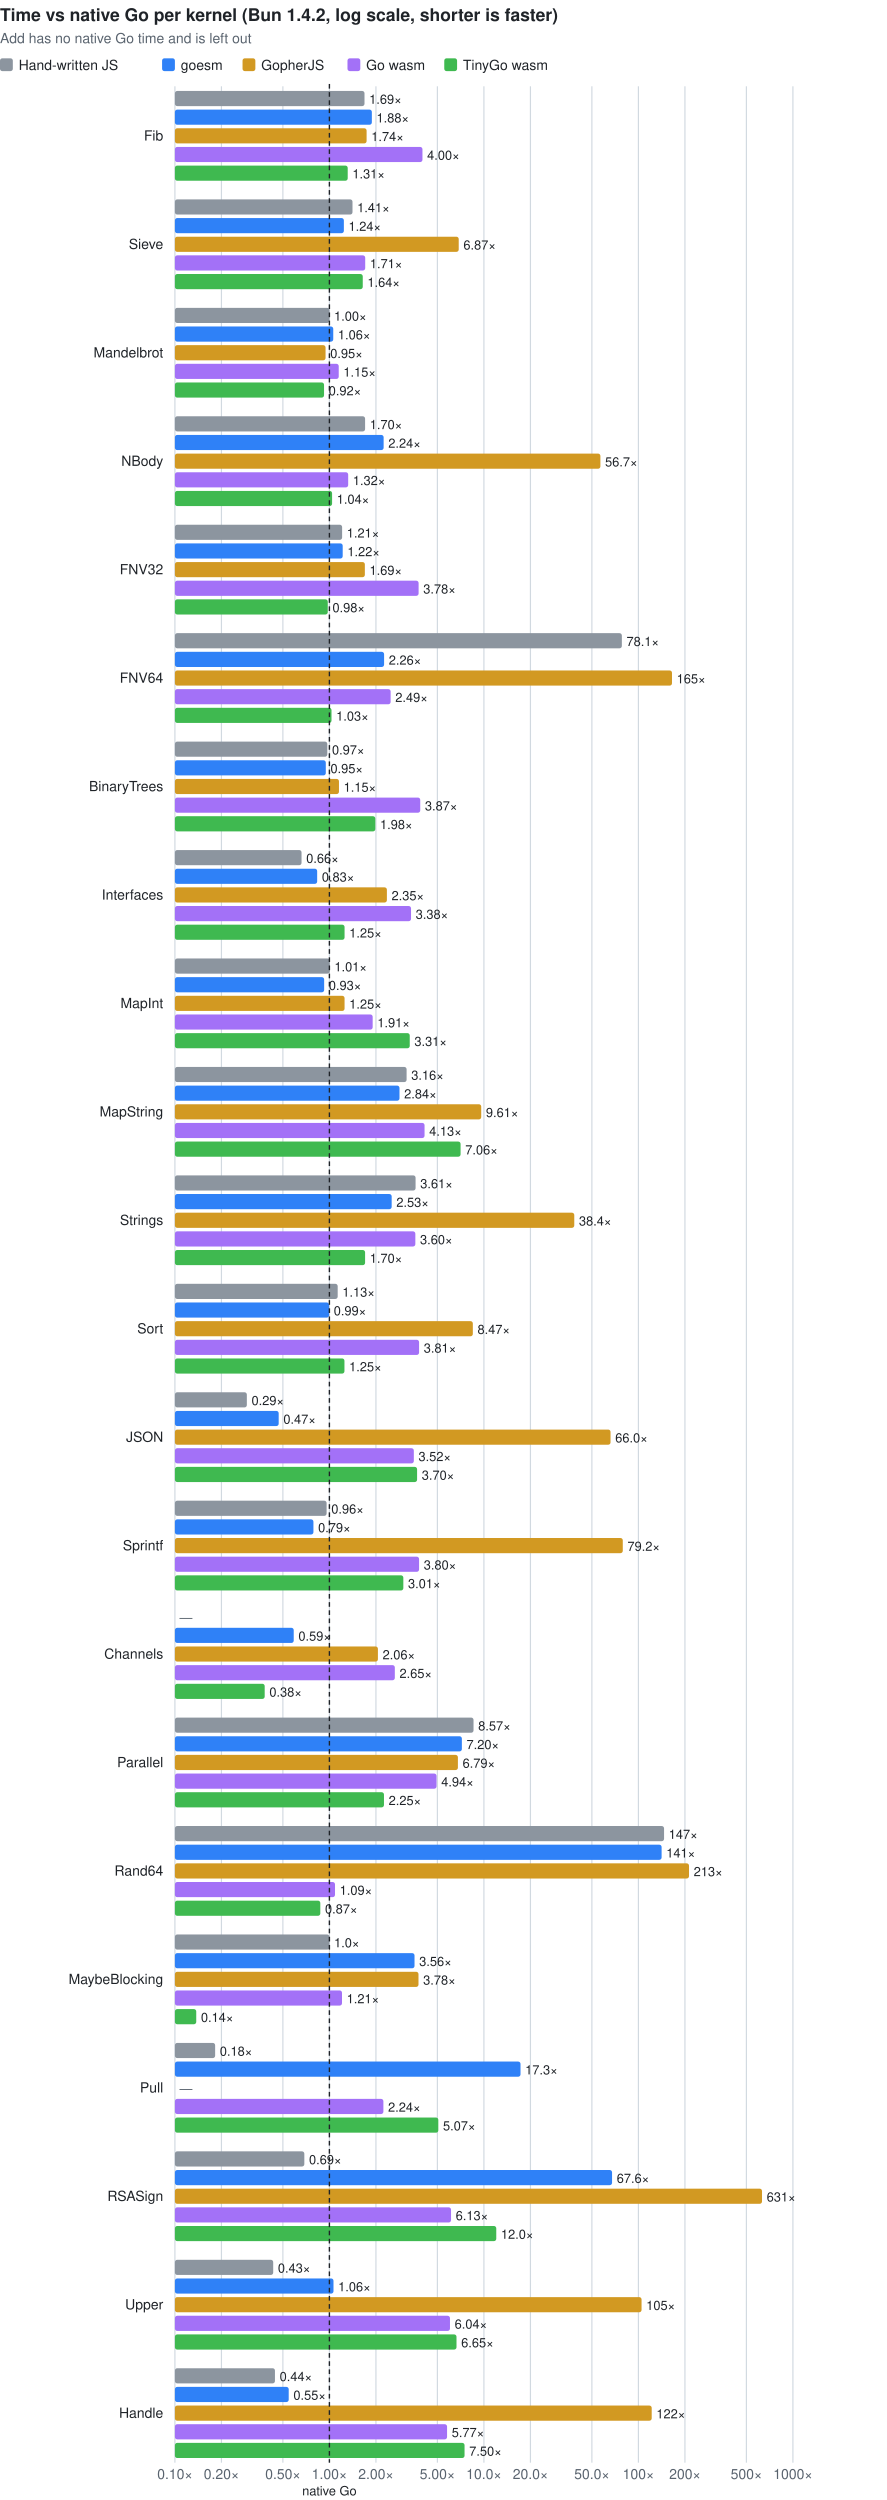
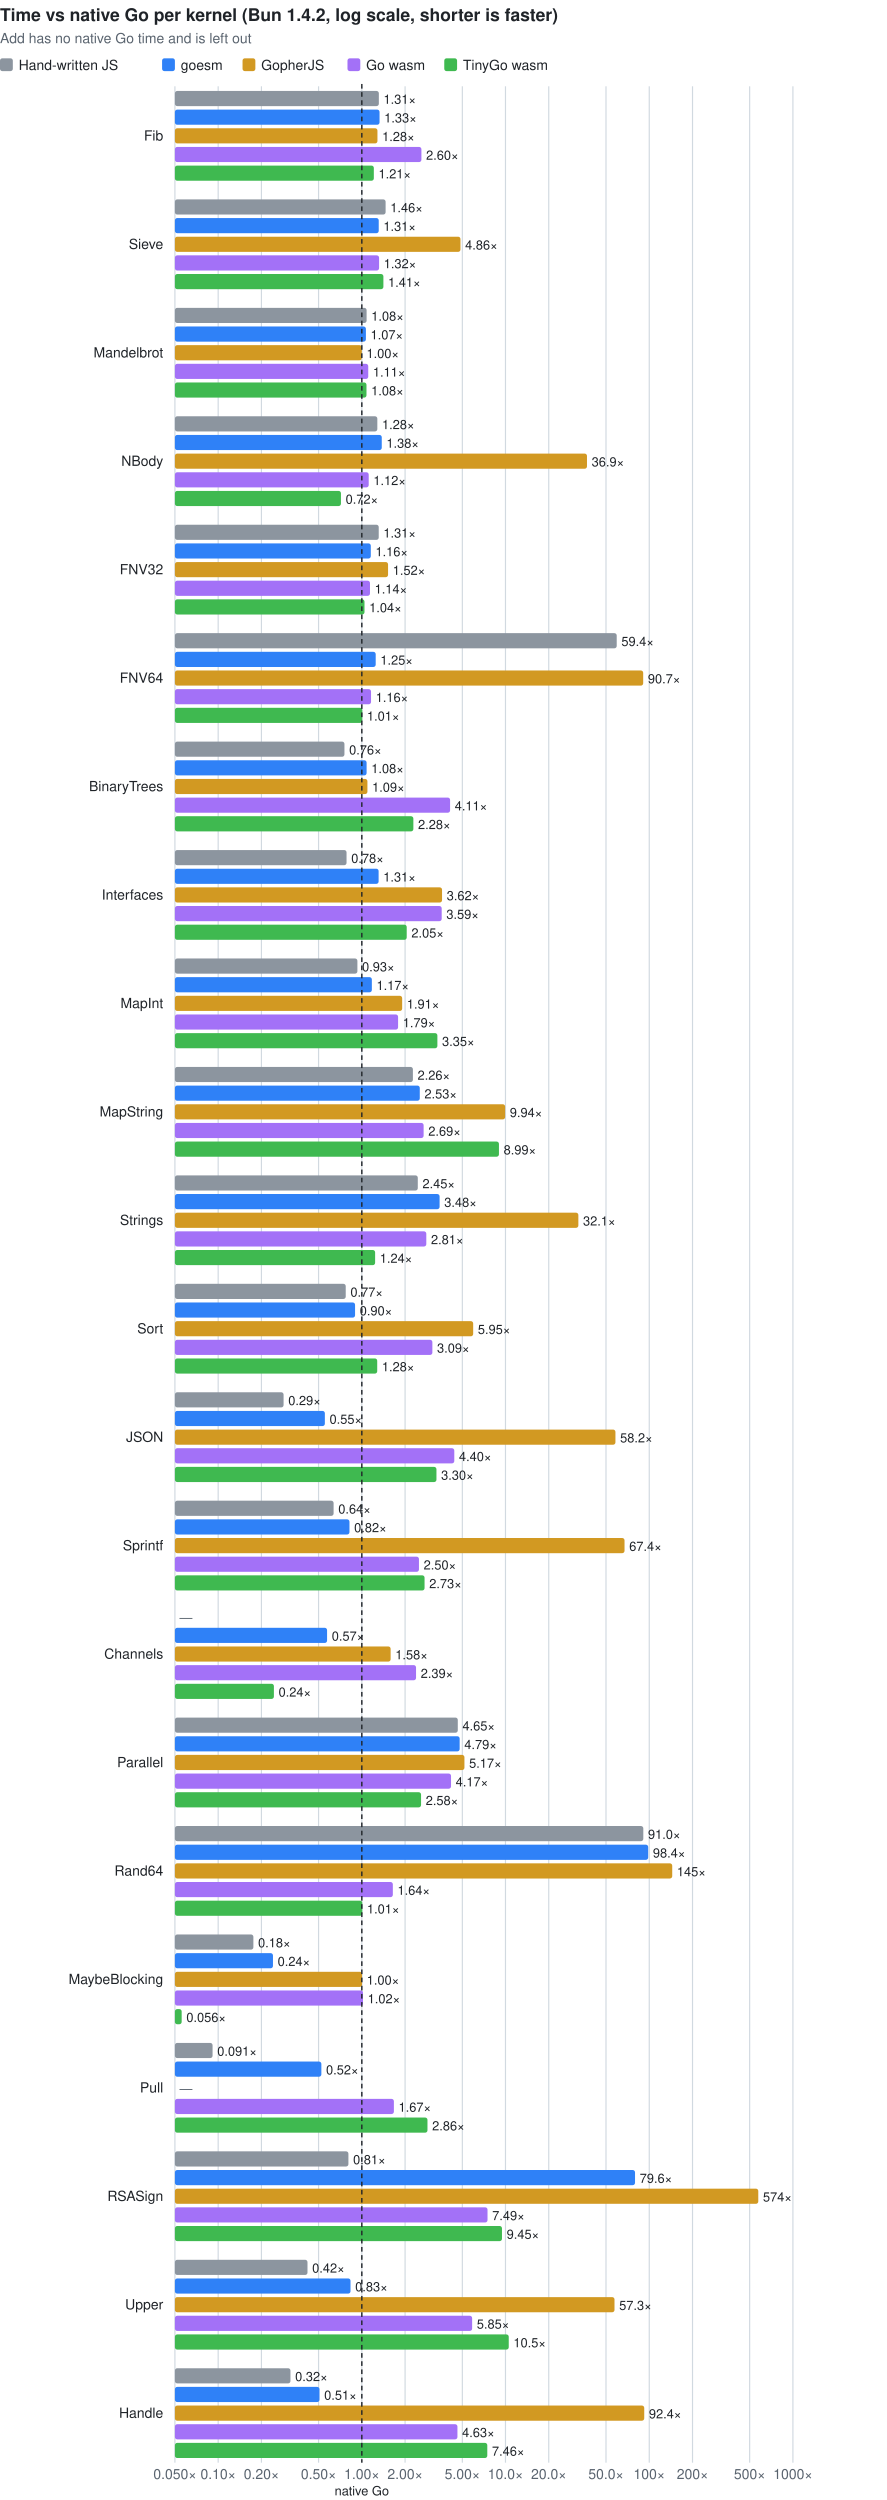
<svg xmlns="http://www.w3.org/2000/svg" width="760" height="2144" viewBox="0 0 760 2144" font-family="-apple-system, 'Segoe UI', Helvetica, Arial, 'Hiragino Sans', 'Noto Sans CJK JP', 'Yu Gothic', sans-serif" font-size="12">
  <style>.t{fill:#1f2328}.m{fill:#59636e}.g{stroke:#d1d9e0}.r{stroke:#1f2328}@media (prefers-color-scheme:dark){.t{fill:#f0f6fc}.m{fill:#9198a1}.g{stroke:#3d444d}.r{stroke:#f0f6fc}}</style>
  <text class="t" x="0" y="18" font-size="15" font-weight="600">Time vs native Go per kernel (Bun 1.4.2, log scale, shorter is faster)</text>
  <text class="m" x="0" y="37">Add has no native Go time and is left out</text>
  <rect x="0" y="50" width="11" height="11" rx="2" fill="#8c959f" />
  <text class="t" x="16" y="60">Hand-written JS</text>
  <rect x="139" y="50" width="11" height="11" rx="2" fill="#2f81f7" />
  <text class="t" x="155" y="60">goesm</text>
  <rect x="208" y="50" width="11" height="11" rx="2" fill="#d29922" />
  <text class="t" x="224" y="60">GopherJS</text>
  <rect x="298" y="50" width="11" height="11" rx="2" fill="#a371f7" />
  <text class="t" x="314" y="60">Go wasm</text>
  <rect x="381" y="50" width="11" height="11" rx="2" fill="#3fb950" />
  <text class="t" x="397" y="60">TinyGo wasm</text>
  <line class="g" x1="150.0" y1="74" x2="150.0" y2="2112" />
-   <text class="m" x="150.0" y="2126" text-anchor="middle">0.10×</text>
-   <line class="g" x1="189.9" y1="74" x2="189.9" y2="2112" />
-   <text class="m" x="189.9" y="2126" text-anchor="middle">0.20×</text>
-   <line class="g" x1="242.6" y1="74" x2="242.6" y2="2112" />
-   <text class="m" x="242.6" y="2126" text-anchor="middle">0.50×</text>
-   <line class="g" x1="282.5" y1="74" x2="282.5" y2="2112" />
-   <text class="m" x="282.5" y="2126" text-anchor="middle">1.00×</text>
-   <line class="g" x1="322.4" y1="74" x2="322.4" y2="2112" />
-   <text class="m" x="322.4" y="2126" text-anchor="middle">2.00×</text>
-   <line class="g" x1="375.1" y1="74" x2="375.1" y2="2112" />
-   <text class="m" x="375.1" y="2126" text-anchor="middle">5.00×</text>
-   <line class="g" x1="415.0" y1="74" x2="415.0" y2="2112" />
-   <text class="m" x="415.0" y="2126" text-anchor="middle">10.0×</text>
-   <line class="g" x1="454.9" y1="74" x2="454.9" y2="2112" />
-   <text class="m" x="454.9" y="2126" text-anchor="middle">20.0×</text>
-   <line class="g" x1="507.6" y1="74" x2="507.6" y2="2112" />
-   <text class="m" x="507.6" y="2126" text-anchor="middle">50.0×</text>
-   <line class="g" x1="547.5" y1="74" x2="547.5" y2="2112" />
-   <text class="m" x="547.5" y="2126" text-anchor="middle">100×</text>
-   <line class="g" x1="587.4" y1="74" x2="587.4" y2="2112" />
-   <text class="m" x="587.4" y="2126" text-anchor="middle">200×</text>
-   <line class="g" x1="640.1" y1="74" x2="640.1" y2="2112" />
-   <text class="m" x="640.1" y="2126" text-anchor="middle">500×</text>
+   <text class="m" x="150.0" y="2126" text-anchor="middle">0.050×</text>
+   <line class="g" x1="187.1" y1="74" x2="187.1" y2="2112" />
+   <text class="m" x="187.1" y="2126" text-anchor="middle">0.10×</text>
+   <line class="g" x1="224.2" y1="74" x2="224.2" y2="2112" />
+   <text class="m" x="224.2" y="2126" text-anchor="middle">0.20×</text>
+   <line class="g" x1="273.2" y1="74" x2="273.2" y2="2112" />
+   <text class="m" x="273.2" y="2126" text-anchor="middle">0.50×</text>
+   <line class="g" x1="310.3" y1="74" x2="310.3" y2="2112" />
+   <text class="m" x="310.3" y="2126" text-anchor="middle">1.00×</text>
+   <line class="g" x1="347.4" y1="74" x2="347.4" y2="2112" />
+   <text class="m" x="347.4" y="2126" text-anchor="middle">2.00×</text>
+   <line class="g" x1="396.5" y1="74" x2="396.5" y2="2112" />
+   <text class="m" x="396.5" y="2126" text-anchor="middle">5.00×</text>
+   <line class="g" x1="433.5" y1="74" x2="433.5" y2="2112" />
+   <text class="m" x="433.5" y="2126" text-anchor="middle">10.0×</text>
+   <line class="g" x1="470.6" y1="74" x2="470.6" y2="2112" />
+   <text class="m" x="470.6" y="2126" text-anchor="middle">20.0×</text>
+   <line class="g" x1="519.7" y1="74" x2="519.7" y2="2112" />
+   <text class="m" x="519.7" y="2126" text-anchor="middle">50.0×</text>
+   <line class="g" x1="556.8" y1="74" x2="556.8" y2="2112" />
+   <text class="m" x="556.8" y="2126" text-anchor="middle">100×</text>
+   <line class="g" x1="593.9" y1="74" x2="593.9" y2="2112" />
+   <text class="m" x="593.9" y="2126" text-anchor="middle">200×</text>
+   <line class="g" x1="642.9" y1="74" x2="642.9" y2="2112" />
+   <text class="m" x="642.9" y="2126" text-anchor="middle">500×</text>
  <line class="g" x1="680.0" y1="74" x2="680.0" y2="2112" />
  <text class="m" x="680.0" y="2126" text-anchor="middle">1000×</text>
  <text class="t" x="140" y="120.5" text-anchor="end">Fib</text>
-   <rect x="150" y="78" width="162.6" height="13" rx="2" fill="#8c959f" />
-   <text class="t" x="316.6" y="89" font-size="11">1.69×</text>
-   <rect x="150" y="94" width="168.9" height="13" rx="2" fill="#2f81f7" />
-   <text class="t" x="322.9" y="105" font-size="11">1.88×</text>
-   <rect x="150" y="110" width="164.4" height="13" rx="2" fill="#d29922" />
-   <text class="t" x="318.4" y="121" font-size="11">1.74×</text>
-   <rect x="150" y="126" width="212.3" height="13" rx="2" fill="#a371f7" />
-   <text class="t" x="366.3" y="137" font-size="11">4.00×</text>
-   <rect x="150" y="142" width="148.2" height="13" rx="2" fill="#3fb950" />
-   <text class="t" x="302.2" y="153" font-size="11">1.31×</text>
+   <rect x="150" y="78" width="174.9" height="13" rx="2" fill="#8c959f" />
+   <text class="t" x="328.9" y="89" font-size="11">1.31×</text>
+   <rect x="150" y="94" width="175.5" height="13" rx="2" fill="#2f81f7" />
+   <text class="t" x="329.5" y="105" font-size="11">1.33×</text>
+   <rect x="150" y="110" width="173.7" height="13" rx="2" fill="#d29922" />
+   <text class="t" x="327.7" y="121" font-size="11">1.28×</text>
+   <rect x="150" y="126" width="211.4" height="13" rx="2" fill="#a371f7" />
+   <text class="t" x="365.4" y="137" font-size="11">2.60×</text>
+   <rect x="150" y="142" width="170.6" height="13" rx="2" fill="#3fb950" />
+   <text class="t" x="324.6" y="153" font-size="11">1.21×</text>
  <text class="t" x="140" y="213.5" text-anchor="end">Sieve</text>
-   <rect x="150" y="171" width="152.3" height="13" rx="2" fill="#8c959f" />
-   <text class="t" x="306.3" y="182" font-size="11">1.41×</text>
-   <rect x="150" y="187" width="144.9" height="13" rx="2" fill="#2f81f7" />
-   <text class="t" x="298.9" y="198" font-size="11">1.24×</text>
-   <rect x="150" y="203" width="243.4" height="13" rx="2" fill="#d29922" />
-   <text class="t" x="397.4" y="214" font-size="11">6.87×</text>
-   <rect x="150" y="219" width="163.2" height="13" rx="2" fill="#a371f7" />
-   <text class="t" x="317.2" y="230" font-size="11">1.71×</text>
-   <rect x="150" y="235" width="161.1" height="13" rx="2" fill="#3fb950" />
-   <text class="t" x="315.1" y="246" font-size="11">1.64×</text>
+   <rect x="150" y="171" width="180.7" height="13" rx="2" fill="#8c959f" />
+   <text class="t" x="334.7" y="182" font-size="11">1.46×</text>
+   <rect x="150" y="187" width="174.8" height="13" rx="2" fill="#2f81f7" />
+   <text class="t" x="328.8" y="198" font-size="11">1.31×</text>
+   <rect x="150" y="203" width="244.9" height="13" rx="2" fill="#d29922" />
+   <text class="t" x="398.9" y="214" font-size="11">4.86×</text>
+   <rect x="150" y="219" width="175.1" height="13" rx="2" fill="#a371f7" />
+   <text class="t" x="329.1" y="230" font-size="11">1.32×</text>
+   <rect x="150" y="235" width="178.8" height="13" rx="2" fill="#3fb950" />
+   <text class="t" x="332.8" y="246" font-size="11">1.41×</text>
  <text class="t" x="140" y="306.5" text-anchor="end">Mandelbrot</text>
-   <rect x="150" y="264" width="132.5" height="13" rx="2" fill="#8c959f" />
-   <text class="t" x="286.5" y="275" font-size="11">1.00×</text>
-   <rect x="150" y="280" width="135.8" height="13" rx="2" fill="#2f81f7" />
-   <text class="t" x="289.8" y="291" font-size="11">1.06×</text>
-   <rect x="150" y="296" width="129.2" height="13" rx="2" fill="#d29922" />
-   <text class="t" x="283.2" y="307" font-size="11">0.95×</text>
-   <rect x="150" y="312" width="140.5" height="13" rx="2" fill="#a371f7" />
-   <text class="t" x="294.5" y="323" font-size="11">1.15×</text>
-   <rect x="150" y="328" width="127.9" height="13" rx="2" fill="#3fb950" />
-   <text class="t" x="281.9" y="339" font-size="11">0.92×</text>
+   <rect x="150" y="264" width="164.4" height="13" rx="2" fill="#8c959f" />
+   <text class="t" x="318.4" y="275" font-size="11">1.08×</text>
+   <rect x="150" y="280" width="163.8" height="13" rx="2" fill="#2f81f7" />
+   <text class="t" x="317.8" y="291" font-size="11">1.07×</text>
+   <rect x="150" y="296" width="160.3" height="13" rx="2" fill="#d29922" />
+   <text class="t" x="314.3" y="307" font-size="11">1.00×</text>
+   <rect x="150" y="312" width="165.8" height="13" rx="2" fill="#a371f7" />
+   <text class="t" x="319.8" y="323" font-size="11">1.11×</text>
+   <rect x="150" y="328" width="164.3" height="13" rx="2" fill="#3fb950" />
+   <text class="t" x="318.3" y="339" font-size="11">1.08×</text>
  <text class="t" x="140" y="399.5" text-anchor="end">NBody</text>
-   <rect x="150" y="357" width="163.1" height="13" rx="2" fill="#8c959f" />
-   <text class="t" x="317.1" y="368" font-size="11">1.70×</text>
-   <rect x="150" y="373" width="179.0" height="13" rx="2" fill="#2f81f7" />
-   <text class="t" x="333.0" y="384" font-size="11">2.24×</text>
-   <rect x="150" y="389" width="364.9" height="13" rx="2" fill="#d29922" />
-   <text class="t" x="518.9" y="400" font-size="11">56.7×</text>
-   <rect x="150" y="405" width="148.6" height="13" rx="2" fill="#a371f7" />
-   <text class="t" x="302.6" y="416" font-size="11">1.32×</text>
-   <rect x="150" y="421" width="134.8" height="13" rx="2" fill="#3fb950" />
-   <text class="t" x="288.8" y="432" font-size="11">1.04×</text>
+   <rect x="150" y="357" width="173.6" height="13" rx="2" fill="#8c959f" />
+   <text class="t" x="327.6" y="368" font-size="11">1.28×</text>
+   <rect x="150" y="373" width="177.4" height="13" rx="2" fill="#2f81f7" />
+   <text class="t" x="331.4" y="384" font-size="11">1.38×</text>
+   <rect x="150" y="389" width="353.4" height="13" rx="2" fill="#d29922" />
+   <text class="t" x="507.4" y="400" font-size="11">36.9×</text>
+   <rect x="150" y="405" width="166.2" height="13" rx="2" fill="#a371f7" />
+   <text class="t" x="320.2" y="416" font-size="11">1.12×</text>
+   <rect x="150" y="421" width="142.4" height="13" rx="2" fill="#3fb950" />
+   <text class="t" x="296.4" y="432" font-size="11">0.72×</text>
  <text class="t" x="140" y="492.5" text-anchor="end">FNV32</text>
-   <rect x="150" y="450" width="143.4" height="13" rx="2" fill="#8c959f" />
-   <text class="t" x="297.4" y="461" font-size="11">1.21×</text>
-   <rect x="150" y="466" width="143.9" height="13" rx="2" fill="#2f81f7" />
-   <text class="t" x="297.9" y="477" font-size="11">1.22×</text>
-   <rect x="150" y="482" width="162.9" height="13" rx="2" fill="#d29922" />
-   <text class="t" x="316.9" y="493" font-size="11">1.69×</text>
-   <rect x="150" y="498" width="209.0" height="13" rx="2" fill="#a371f7" />
-   <text class="t" x="363.0" y="509" font-size="11">3.78×</text>
-   <rect x="150" y="514" width="131.1" height="13" rx="2" fill="#3fb950" />
-   <text class="t" x="285.1" y="525" font-size="11">0.98×</text>
+   <rect x="150" y="450" width="174.8" height="13" rx="2" fill="#8c959f" />
+   <text class="t" x="328.8" y="461" font-size="11">1.31×</text>
+   <rect x="150" y="466" width="168.0" height="13" rx="2" fill="#2f81f7" />
+   <text class="t" x="322.0" y="477" font-size="11">1.16×</text>
+   <rect x="150" y="482" width="182.8" height="13" rx="2" fill="#d29922" />
+   <text class="t" x="336.8" y="493" font-size="11">1.52×</text>
+   <rect x="150" y="498" width="167.3" height="13" rx="2" fill="#a371f7" />
+   <text class="t" x="321.3" y="509" font-size="11">1.14×</text>
+   <rect x="150" y="514" width="162.6" height="13" rx="2" fill="#3fb950" />
+   <text class="t" x="316.6" y="525" font-size="11">1.04×</text>
  <text class="t" x="140" y="585.5" text-anchor="end">FNV64</text>
-   <rect x="150" y="543" width="383.3" height="13" rx="2" fill="#8c959f" />
-   <text class="t" x="537.3" y="554" font-size="11">78.1×</text>
-   <rect x="150" y="559" width="179.4" height="13" rx="2" fill="#2f81f7" />
-   <text class="t" x="333.4" y="570" font-size="11">2.26×</text>
-   <rect x="150" y="575" width="426.3" height="13" rx="2" fill="#d29922" />
-   <text class="t" x="580.3" y="586" font-size="11">165×</text>
-   <rect x="150" y="591" width="185.0" height="13" rx="2" fill="#a371f7" />
-   <text class="t" x="339.0" y="602" font-size="11">2.49×</text>
-   <rect x="150" y="607" width="134.3" height="13" rx="2" fill="#3fb950" />
-   <text class="t" x="288.3" y="618" font-size="11">1.03×</text>
+   <rect x="150" y="543" width="378.9" height="13" rx="2" fill="#8c959f" />
+   <text class="t" x="532.9" y="554" font-size="11">59.4×</text>
+   <rect x="150" y="559" width="172.2" height="13" rx="2" fill="#2f81f7" />
+   <text class="t" x="326.2" y="570" font-size="11">1.25×</text>
+   <rect x="150" y="575" width="401.6" height="13" rx="2" fill="#d29922" />
+   <text class="t" x="555.6" y="586" font-size="11">90.7×</text>
+   <rect x="150" y="591" width="168.2" height="13" rx="2" fill="#a371f7" />
+   <text class="t" x="322.2" y="602" font-size="11">1.16×</text>
+   <rect x="150" y="607" width="160.7" height="13" rx="2" fill="#3fb950" />
+   <text class="t" x="314.7" y="618" font-size="11">1.01×</text>
  <text class="t" x="140" y="678.5" text-anchor="end">BinaryTrees</text>
-   <rect x="150" y="636" width="130.7" height="13" rx="2" fill="#8c959f" />
-   <text class="t" x="284.7" y="647" font-size="11">0.97×</text>
-   <rect x="150" y="652" width="129.4" height="13" rx="2" fill="#2f81f7" />
-   <text class="t" x="283.4" y="663" font-size="11">0.95×</text>
-   <rect x="150" y="668" width="140.7" height="13" rx="2" fill="#d29922" />
-   <text class="t" x="294.7" y="679" font-size="11">1.15×</text>
-   <rect x="150" y="684" width="210.4" height="13" rx="2" fill="#a371f7" />
-   <text class="t" x="364.4" y="695" font-size="11">3.87×</text>
-   <rect x="150" y="700" width="171.9" height="13" rx="2" fill="#3fb950" />
-   <text class="t" x="325.9" y="711" font-size="11">1.98×</text>
+   <rect x="150" y="636" width="145.4" height="13" rx="2" fill="#8c959f" />
+   <text class="t" x="299.4" y="647" font-size="11">0.76×</text>
+   <rect x="150" y="652" width="164.4" height="13" rx="2" fill="#2f81f7" />
+   <text class="t" x="318.4" y="663" font-size="11">1.08×</text>
+   <rect x="150" y="668" width="165.1" height="13" rx="2" fill="#d29922" />
+   <text class="t" x="319.1" y="679" font-size="11">1.09×</text>
+   <rect x="150" y="684" width="236.0" height="13" rx="2" fill="#a371f7" />
+   <text class="t" x="390.0" y="695" font-size="11">4.11×</text>
+   <rect x="150" y="700" width="204.5" height="13" rx="2" fill="#3fb950" />
+   <text class="t" x="358.5" y="711" font-size="11">2.28×</text>
  <text class="t" x="140" y="771.5" text-anchor="end">Interfaces</text>
-   <rect x="150" y="729" width="108.6" height="13" rx="2" fill="#8c959f" />
-   <text class="t" x="262.6" y="740" font-size="11">0.66×</text>
-   <rect x="150" y="745" width="122.0" height="13" rx="2" fill="#2f81f7" />
-   <text class="t" x="276.0" y="756" font-size="11">0.83×</text>
-   <rect x="150" y="761" width="181.8" height="13" rx="2" fill="#d29922" />
-   <text class="t" x="335.8" y="772" font-size="11">2.35×</text>
-   <rect x="150" y="777" width="202.5" height="13" rx="2" fill="#a371f7" />
-   <text class="t" x="356.5" y="788" font-size="11">3.38×</text>
-   <rect x="150" y="793" width="145.5" height="13" rx="2" fill="#3fb950" />
-   <text class="t" x="299.5" y="804" font-size="11">1.25×</text>
+   <rect x="150" y="729" width="147.2" height="13" rx="2" fill="#8c959f" />
+   <text class="t" x="301.2" y="740" font-size="11">0.78×</text>
+   <rect x="150" y="745" width="174.7" height="13" rx="2" fill="#2f81f7" />
+   <text class="t" x="328.7" y="756" font-size="11">1.31×</text>
+   <rect x="150" y="761" width="229.1" height="13" rx="2" fill="#d29922" />
+   <text class="t" x="383.1" y="772" font-size="11">3.62×</text>
+   <rect x="150" y="777" width="228.8" height="13" rx="2" fill="#a371f7" />
+   <text class="t" x="382.8" y="788" font-size="11">3.59×</text>
+   <rect x="150" y="793" width="198.8" height="13" rx="2" fill="#3fb950" />
+   <text class="t" x="352.8" y="804" font-size="11">2.05×</text>
  <text class="t" x="140" y="864.5" text-anchor="end">MapInt</text>
-   <rect x="150" y="822" width="132.8" height="13" rx="2" fill="#8c959f" />
-   <text class="t" x="286.8" y="833" font-size="11">1.01×</text>
-   <rect x="150" y="838" width="128.0" height="13" rx="2" fill="#2f81f7" />
-   <text class="t" x="282.0" y="849" font-size="11">0.93×</text>
-   <rect x="150" y="854" width="145.5" height="13" rx="2" fill="#d29922" />
-   <text class="t" x="299.5" y="865" font-size="11">1.25×</text>
-   <rect x="150" y="870" width="169.6" height="13" rx="2" fill="#a371f7" />
-   <text class="t" x="323.6" y="881" font-size="11">1.91×</text>
-   <rect x="150" y="886" width="201.4" height="13" rx="2" fill="#3fb950" />
-   <text class="t" x="355.4" y="897" font-size="11">3.31×</text>
+   <rect x="150" y="822" width="156.5" height="13" rx="2" fill="#8c959f" />
+   <text class="t" x="310.5" y="833" font-size="11">0.93×</text>
+   <rect x="150" y="838" width="168.9" height="13" rx="2" fill="#2f81f7" />
+   <text class="t" x="322.9" y="849" font-size="11">1.17×</text>
+   <rect x="150" y="854" width="194.9" height="13" rx="2" fill="#d29922" />
+   <text class="t" x="348.9" y="865" font-size="11">1.91×</text>
+   <rect x="150" y="870" width="191.4" height="13" rx="2" fill="#a371f7" />
+   <text class="t" x="345.4" y="881" font-size="11">1.79×</text>
+   <rect x="150" y="886" width="225.1" height="13" rx="2" fill="#3fb950" />
+   <text class="t" x="379.1" y="897" font-size="11">3.35×</text>
  <text class="t" x="140" y="957.5" text-anchor="end">MapString</text>
-   <rect x="150" y="915" width="198.7" height="13" rx="2" fill="#8c959f" />
-   <text class="t" x="352.7" y="926" font-size="11">3.16×</text>
-   <rect x="150" y="931" width="192.6" height="13" rx="2" fill="#2f81f7" />
-   <text class="t" x="346.6" y="942" font-size="11">2.84×</text>
-   <rect x="150" y="947" width="262.7" height="13" rx="2" fill="#d29922" />
-   <text class="t" x="416.7" y="958" font-size="11">9.61×</text>
-   <rect x="150" y="963" width="214.1" height="13" rx="2" fill="#a371f7" />
-   <text class="t" x="368.1" y="974" font-size="11">4.13×</text>
-   <rect x="150" y="979" width="245.0" height="13" rx="2" fill="#3fb950" />
-   <text class="t" x="399.0" y="990" font-size="11">7.06×</text>
+   <rect x="150" y="915" width="204.1" height="13" rx="2" fill="#8c959f" />
+   <text class="t" x="358.1" y="926" font-size="11">2.26×</text>
+   <rect x="150" y="931" width="210.0" height="13" rx="2" fill="#2f81f7" />
+   <text class="t" x="364.0" y="942" font-size="11">2.53×</text>
+   <rect x="150" y="947" width="283.2" height="13" rx="2" fill="#d29922" />
+   <text class="t" x="437.2" y="958" font-size="11">9.94×</text>
+   <rect x="150" y="963" width="213.3" height="13" rx="2" fill="#a371f7" />
+   <text class="t" x="367.3" y="974" font-size="11">2.69×</text>
+   <rect x="150" y="979" width="277.9" height="13" rx="2" fill="#3fb950" />
+   <text class="t" x="431.9" y="990" font-size="11">8.99×</text>
  <text class="t" x="140" y="1050.5" text-anchor="end">Strings</text>
-   <rect x="150" y="1008" width="206.4" height="13" rx="2" fill="#8c959f" />
-   <text class="t" x="360.4" y="1019" font-size="11">3.61×</text>
-   <rect x="150" y="1024" width="185.9" height="13" rx="2" fill="#2f81f7" />
-   <text class="t" x="339.9" y="1035" font-size="11">2.53×</text>
-   <rect x="150" y="1040" width="342.5" height="13" rx="2" fill="#d29922" />
-   <text class="t" x="496.5" y="1051" font-size="11">38.4×</text>
-   <rect x="150" y="1056" width="206.2" height="13" rx="2" fill="#a371f7" />
-   <text class="t" x="360.2" y="1067" font-size="11">3.60×</text>
-   <rect x="150" y="1072" width="163.1" height="13" rx="2" fill="#3fb950" />
-   <text class="t" x="317.1" y="1083" font-size="11">1.70×</text>
+   <rect x="150" y="1008" width="208.3" height="13" rx="2" fill="#8c959f" />
+   <text class="t" x="362.3" y="1019" font-size="11">2.45×</text>
+   <rect x="150" y="1024" width="227.0" height="13" rx="2" fill="#2f81f7" />
+   <text class="t" x="381.0" y="1035" font-size="11">3.48×</text>
+   <rect x="150" y="1040" width="346.0" height="13" rx="2" fill="#d29922" />
+   <text class="t" x="500.0" y="1051" font-size="11">32.1×</text>
+   <rect x="150" y="1056" width="215.6" height="13" rx="2" fill="#a371f7" />
+   <text class="t" x="369.6" y="1067" font-size="11">2.81×</text>
+   <rect x="150" y="1072" width="171.7" height="13" rx="2" fill="#3fb950" />
+   <text class="t" x="325.7" y="1083" font-size="11">1.24×</text>
  <text class="t" x="140" y="1143.5" text-anchor="end">Sort</text>
-   <rect x="150" y="1101" width="139.6" height="13" rx="2" fill="#8c959f" />
-   <text class="t" x="293.6" y="1112" font-size="11">1.13×</text>
-   <rect x="150" y="1117" width="132.2" height="13" rx="2" fill="#2f81f7" />
-   <text class="t" x="286.2" y="1128" font-size="11">0.99×</text>
-   <rect x="150" y="1133" width="255.5" height="13" rx="2" fill="#d29922" />
-   <text class="t" x="409.5" y="1144" font-size="11">8.47×</text>
-   <rect x="150" y="1149" width="209.4" height="13" rx="2" fill="#a371f7" />
-   <text class="t" x="363.4" y="1160" font-size="11">3.81×</text>
-   <rect x="150" y="1165" width="145.4" height="13" rx="2" fill="#3fb950" />
-   <text class="t" x="299.4" y="1176" font-size="11">1.25×</text>
+   <rect x="150" y="1101" width="146.5" height="13" rx="2" fill="#8c959f" />
+   <text class="t" x="300.5" y="1112" font-size="11">0.77×</text>
+   <rect x="150" y="1117" width="154.5" height="13" rx="2" fill="#2f81f7" />
+   <text class="t" x="308.5" y="1128" font-size="11">0.90×</text>
+   <rect x="150" y="1133" width="255.8" height="13" rx="2" fill="#d29922" />
+   <text class="t" x="409.8" y="1144" font-size="11">5.95×</text>
+   <rect x="150" y="1149" width="220.8" height="13" rx="2" fill="#a371f7" />
+   <text class="t" x="374.8" y="1160" font-size="11">3.09×</text>
+   <rect x="150" y="1165" width="173.5" height="13" rx="2" fill="#3fb950" />
+   <text class="t" x="327.5" y="1176" font-size="11">1.28×</text>
  <text class="t" x="140" y="1236.5" text-anchor="end">JSON</text>
-   <rect x="150" y="1194" width="61.7" height="13" rx="2" fill="#8c959f" />
-   <text class="t" x="215.7" y="1205" font-size="11">0.29×</text>
-   <rect x="150" y="1210" width="89.0" height="13" rx="2" fill="#2f81f7" />
-   <text class="t" x="243.0" y="1221" font-size="11">0.47×</text>
-   <rect x="150" y="1226" width="373.6" height="13" rx="2" fill="#d29922" />
-   <text class="t" x="527.6" y="1237" font-size="11">66.0×</text>
-   <rect x="150" y="1242" width="204.9" height="13" rx="2" fill="#a371f7" />
-   <text class="t" x="358.9" y="1253" font-size="11">3.52×</text>
-   <rect x="150" y="1258" width="207.7" height="13" rx="2" fill="#3fb950" />
-   <text class="t" x="361.7" y="1269" font-size="11">3.70×</text>
+   <rect x="150" y="1194" width="93.2" height="13" rx="2" fill="#8c959f" />
+   <text class="t" x="247.2" y="1205" font-size="11">0.29×</text>
+   <rect x="150" y="1210" width="128.6" height="13" rx="2" fill="#2f81f7" />
+   <text class="t" x="282.6" y="1221" font-size="11">0.55×</text>
+   <rect x="150" y="1226" width="377.8" height="13" rx="2" fill="#d29922" />
+   <text class="t" x="531.8" y="1237" font-size="11">58.2×</text>
+   <rect x="150" y="1242" width="239.6" height="13" rx="2" fill="#a371f7" />
+   <text class="t" x="393.6" y="1253" font-size="11">4.40×</text>
+   <rect x="150" y="1258" width="224.3" height="13" rx="2" fill="#3fb950" />
+   <text class="t" x="378.3" y="1269" font-size="11">3.30×</text>
  <text class="t" x="140" y="1329.5" text-anchor="end">Sprintf</text>
-   <rect x="150" y="1287" width="130.1" height="13" rx="2" fill="#8c959f" />
-   <text class="t" x="284.1" y="1298" font-size="11">0.96×</text>
-   <rect x="150" y="1303" width="118.8" height="13" rx="2" fill="#2f81f7" />
-   <text class="t" x="272.8" y="1314" font-size="11">0.79×</text>
-   <rect x="150" y="1319" width="384.1" height="13" rx="2" fill="#d29922" />
-   <text class="t" x="538.1" y="1330" font-size="11">79.2×</text>
-   <rect x="150" y="1335" width="209.4" height="13" rx="2" fill="#a371f7" />
-   <text class="t" x="363.4" y="1346" font-size="11">3.80×</text>
-   <rect x="150" y="1351" width="195.9" height="13" rx="2" fill="#3fb950" />
-   <text class="t" x="349.9" y="1362" font-size="11">3.01×</text>
+   <rect x="150" y="1287" width="136.1" height="13" rx="2" fill="#8c959f" />
+   <text class="t" x="290.1" y="1298" font-size="11">0.64×</text>
+   <rect x="150" y="1303" width="149.7" height="13" rx="2" fill="#2f81f7" />
+   <text class="t" x="303.7" y="1314" font-size="11">0.82×</text>
+   <rect x="150" y="1319" width="385.6" height="13" rx="2" fill="#d29922" />
+   <text class="t" x="539.6" y="1330" font-size="11">67.4×</text>
+   <rect x="150" y="1335" width="209.3" height="13" rx="2" fill="#a371f7" />
+   <text class="t" x="363.3" y="1346" font-size="11">2.50×</text>
+   <rect x="150" y="1351" width="214.1" height="13" rx="2" fill="#3fb950" />
+   <text class="t" x="368.1" y="1362" font-size="11">2.73×</text>
  <text class="t" x="140" y="1422.5" text-anchor="end">Channels</text>
  <text class="m" x="154" y="1391" font-size="11">—</text>
-   <rect x="150" y="1396" width="101.9" height="13" rx="2" fill="#2f81f7" />
-   <text class="t" x="255.9" y="1407" font-size="11">0.59×</text>
-   <rect x="150" y="1412" width="174.1" height="13" rx="2" fill="#d29922" />
-   <text class="t" x="328.1" y="1423" font-size="11">2.06×</text>
-   <rect x="150" y="1428" width="188.6" height="13" rx="2" fill="#a371f7" />
-   <text class="t" x="342.6" y="1439" font-size="11">2.65×</text>
-   <rect x="150" y="1444" width="77.0" height="13" rx="2" fill="#3fb950" />
-   <text class="t" x="231.0" y="1455" font-size="11">0.38×</text>
+   <rect x="150" y="1396" width="130.5" height="13" rx="2" fill="#2f81f7" />
+   <text class="t" x="284.5" y="1407" font-size="11">0.57×</text>
+   <rect x="150" y="1412" width="185.0" height="13" rx="2" fill="#d29922" />
+   <text class="t" x="339.0" y="1423" font-size="11">1.58×</text>
+   <rect x="150" y="1428" width="206.8" height="13" rx="2" fill="#a371f7" />
+   <text class="t" x="360.8" y="1439" font-size="11">2.39×</text>
+   <rect x="150" y="1444" width="84.9" height="13" rx="2" fill="#3fb950" />
+   <text class="t" x="238.9" y="1455" font-size="11">0.24×</text>
  <text class="t" x="140" y="1515.5" text-anchor="end">Parallel</text>
-   <rect x="150" y="1473" width="256.1" height="13" rx="2" fill="#8c959f" />
-   <text class="t" x="410.1" y="1484" font-size="11">8.57×</text>
-   <rect x="150" y="1489" width="246.1" height="13" rx="2" fill="#2f81f7" />
-   <text class="t" x="400.1" y="1500" font-size="11">7.20×</text>
-   <rect x="150" y="1505" width="242.7" height="13" rx="2" fill="#d29922" />
-   <text class="t" x="396.7" y="1516" font-size="11">6.79×</text>
-   <rect x="150" y="1521" width="224.4" height="13" rx="2" fill="#a371f7" />
-   <text class="t" x="378.4" y="1532" font-size="11">4.94×</text>
-   <rect x="150" y="1537" width="179.3" height="13" rx="2" fill="#3fb950" />
-   <text class="t" x="333.3" y="1548" font-size="11">2.25×</text>
+   <rect x="150" y="1473" width="242.6" height="13" rx="2" fill="#8c959f" />
+   <text class="t" x="396.6" y="1484" font-size="11">4.65×</text>
+   <rect x="150" y="1489" width="244.2" height="13" rx="2" fill="#2f81f7" />
+   <text class="t" x="398.2" y="1500" font-size="11">4.79×</text>
+   <rect x="150" y="1505" width="248.3" height="13" rx="2" fill="#d29922" />
+   <text class="t" x="402.3" y="1516" font-size="11">5.17×</text>
+   <rect x="150" y="1521" width="236.8" height="13" rx="2" fill="#a371f7" />
+   <text class="t" x="390.8" y="1532" font-size="11">4.17×</text>
+   <rect x="150" y="1537" width="211.1" height="13" rx="2" fill="#3fb950" />
+   <text class="t" x="365.1" y="1548" font-size="11">2.58×</text>
  <text class="t" x="140" y="1608.5" text-anchor="end">Rand64</text>
-   <rect x="150" y="1566" width="419.5" height="13" rx="2" fill="#8c959f" />
-   <text class="t" x="573.5" y="1577" font-size="11">147×</text>
-   <rect x="150" y="1582" width="417.4" height="13" rx="2" fill="#2f81f7" />
-   <text class="t" x="571.4" y="1593" font-size="11">141×</text>
-   <rect x="150" y="1598" width="440.9" height="13" rx="2" fill="#d29922" />
-   <text class="t" x="594.9" y="1609" font-size="11">213×</text>
-   <rect x="150" y="1614" width="137.3" height="13" rx="2" fill="#a371f7" />
-   <text class="t" x="291.3" y="1625" font-size="11">1.09×</text>
-   <rect x="150" y="1630" width="124.7" height="13" rx="2" fill="#3fb950" />
-   <text class="t" x="278.7" y="1641" font-size="11">0.87×</text>
+   <rect x="150" y="1566" width="401.7" height="13" rx="2" fill="#8c959f" />
+   <text class="t" x="555.7" y="1577" font-size="11">91.0×</text>
+   <rect x="150" y="1582" width="405.9" height="13" rx="2" fill="#2f81f7" />
+   <text class="t" x="559.9" y="1593" font-size="11">98.4×</text>
+   <rect x="150" y="1598" width="426.5" height="13" rx="2" fill="#d29922" />
+   <text class="t" x="580.5" y="1609" font-size="11">145×</text>
+   <rect x="150" y="1614" width="186.9" height="13" rx="2" fill="#a371f7" />
+   <text class="t" x="340.9" y="1625" font-size="11">1.64×</text>
+   <rect x="150" y="1630" width="160.7" height="13" rx="2" fill="#3fb950" />
+   <text class="t" x="314.7" y="1641" font-size="11">1.01×</text>
  <text class="t" x="140" y="1701.5" text-anchor="end">MaybeBlocking</text>
-   <rect x="150" y="1659" width="132.5" height="13" rx="2" fill="#8c959f" />
-   <text class="t" x="286.5" y="1670" font-size="11">1.0×</text>
-   <rect x="150" y="1675" width="205.5" height="13" rx="2" fill="#2f81f7" />
-   <text class="t" x="359.5" y="1686" font-size="11">3.56×</text>
-   <rect x="150" y="1691" width="208.9" height="13" rx="2" fill="#d29922" />
-   <text class="t" x="362.9" y="1702" font-size="11">3.78×</text>
-   <rect x="150" y="1707" width="143.3" height="13" rx="2" fill="#a371f7" />
-   <text class="t" x="297.3" y="1718" font-size="11">1.21×</text>
-   <rect x="150" y="1723" width="18.3" height="13" rx="2" fill="#3fb950" />
-   <text class="t" x="172.3" y="1734" font-size="11">0.14×</text>
+   <rect x="150" y="1659" width="67.3" height="13" rx="2" fill="#8c959f" />
+   <text class="t" x="221.3" y="1670" font-size="11">0.18×</text>
+   <rect x="150" y="1675" width="84.1" height="13" rx="2" fill="#2f81f7" />
+   <text class="t" x="238.1" y="1686" font-size="11">0.24×</text>
+   <rect x="150" y="1691" width="160.5" height="13" rx="2" fill="#d29922" />
+   <text class="t" x="314.5" y="1702" font-size="11">1.00×</text>
+   <rect x="150" y="1707" width="161.3" height="13" rx="2" fill="#a371f7" />
+   <text class="t" x="315.3" y="1718" font-size="11">1.02×</text>
+   <rect x="150" y="1723" width="5.8" height="13" rx="2" fill="#3fb950" />
+   <text class="t" x="159.8" y="1734" font-size="11">0.056×</text>
  <text class="t" x="140" y="1794.5" text-anchor="end">Pull</text>
-   <rect x="150" y="1752" width="34.5" height="13" rx="2" fill="#8c959f" />
-   <text class="t" x="188.5" y="1763" font-size="11">0.18×</text>
-   <rect x="150" y="1768" width="296.4" height="13" rx="2" fill="#2f81f7" />
-   <text class="t" x="450.4" y="1779" font-size="11">17.3×</text>
+   <rect x="150" y="1752" width="32.3" height="13" rx="2" fill="#8c959f" />
+   <text class="t" x="186.3" y="1763" font-size="11">0.091×</text>
+   <rect x="150" y="1768" width="125.6" height="13" rx="2" fill="#2f81f7" />
+   <text class="t" x="279.6" y="1779" font-size="11">0.52×</text>
  <text class="m" x="154" y="1795" font-size="11">—</text>
-   <rect x="150" y="1800" width="178.8" height="13" rx="2" fill="#a371f7" />
-   <text class="t" x="332.8" y="1811" font-size="11">2.24×</text>
-   <rect x="150" y="1816" width="225.9" height="13" rx="2" fill="#3fb950" />
-   <text class="t" x="379.9" y="1827" font-size="11">5.07×</text>
+   <rect x="150" y="1800" width="187.8" height="13" rx="2" fill="#a371f7" />
+   <text class="t" x="341.8" y="1811" font-size="11">1.67×</text>
+   <rect x="150" y="1816" width="216.6" height="13" rx="2" fill="#3fb950" />
+   <text class="t" x="370.6" y="1827" font-size="11">2.86×</text>
  <text class="t" x="140" y="1887.5" text-anchor="end">RSASign</text>
-   <rect x="150" y="1845" width="111.0" height="13" rx="2" fill="#8c959f" />
-   <text class="t" x="265.0" y="1856" font-size="11">0.69×</text>
-   <rect x="150" y="1861" width="374.9" height="13" rx="2" fill="#2f81f7" />
-   <text class="t" x="528.9" y="1872" font-size="11">67.6×</text>
-   <rect x="150" y="1877" width="503.5" height="13" rx="2" fill="#d29922" />
-   <text class="t" x="657.5" y="1888" font-size="11">631×</text>
-   <rect x="150" y="1893" width="236.8" height="13" rx="2" fill="#a371f7" />
-   <text class="t" x="390.8" y="1904" font-size="11">6.13×</text>
-   <rect x="150" y="1909" width="275.6" height="13" rx="2" fill="#3fb950" />
-   <text class="t" x="429.6" y="1920" font-size="11">12.0×</text>
+   <rect x="150" y="1845" width="148.8" height="13" rx="2" fill="#8c959f" />
+   <text class="t" x="302.8" y="1856" font-size="11">0.81×</text>
+   <rect x="150" y="1861" width="394.6" height="13" rx="2" fill="#2f81f7" />
+   <text class="t" x="548.6" y="1872" font-size="11">79.6×</text>
+   <rect x="150" y="1877" width="500.3" height="13" rx="2" fill="#d29922" />
+   <text class="t" x="654.3" y="1888" font-size="11">574×</text>
+   <rect x="150" y="1893" width="268.1" height="13" rx="2" fill="#a371f7" />
+   <text class="t" x="422.1" y="1904" font-size="11">7.49×</text>
+   <rect x="150" y="1909" width="280.5" height="13" rx="2" fill="#3fb950" />
+   <text class="t" x="434.5" y="1920" font-size="11">9.45×</text>
  <text class="t" x="140" y="1980.5" text-anchor="end">Upper</text>
-   <rect x="150" y="1938" width="84.3" height="13" rx="2" fill="#8c959f" />
-   <text class="t" x="238.3" y="1949" font-size="11">0.43×</text>
-   <rect x="150" y="1954" width="136.0" height="13" rx="2" fill="#2f81f7" />
-   <text class="t" x="290.0" y="1965" font-size="11">1.06×</text>
-   <rect x="150" y="1970" width="400.2" height="13" rx="2" fill="#d29922" />
-   <text class="t" x="554.2" y="1981" font-size="11">105×</text>
-   <rect x="150" y="1986" width="235.9" height="13" rx="2" fill="#a371f7" />
-   <text class="t" x="389.9" y="1997" font-size="11">6.04×</text>
-   <rect x="150" y="2002" width="241.5" height="13" rx="2" fill="#3fb950" />
-   <text class="t" x="395.5" y="2013" font-size="11">6.65×</text>
+   <rect x="150" y="1938" width="113.7" height="13" rx="2" fill="#8c959f" />
+   <text class="t" x="267.7" y="1949" font-size="11">0.42×</text>
+   <rect x="150" y="1954" width="150.6" height="13" rx="2" fill="#2f81f7" />
+   <text class="t" x="304.6" y="1965" font-size="11">0.83×</text>
+   <rect x="150" y="1970" width="377.0" height="13" rx="2" fill="#d29922" />
+   <text class="t" x="531.0" y="1981" font-size="11">57.3×</text>
+   <rect x="150" y="1986" width="254.9" height="13" rx="2" fill="#a371f7" />
+   <text class="t" x="408.9" y="1997" font-size="11">5.85×</text>
+   <rect x="150" y="2002" width="286.3" height="13" rx="2" fill="#3fb950" />
+   <text class="t" x="440.3" y="2013" font-size="11">10.5×</text>
  <text class="t" x="140" y="2073.5" text-anchor="end">Handle</text>
-   <rect x="150" y="2031" width="85.8" height="13" rx="2" fill="#8c959f" />
-   <text class="t" x="239.8" y="2042" font-size="11">0.44×</text>
-   <rect x="150" y="2047" width="97.6" height="13" rx="2" fill="#2f81f7" />
-   <text class="t" x="251.6" y="2058" font-size="11">0.55×</text>
-   <rect x="150" y="2063" width="408.9" height="13" rx="2" fill="#d29922" />
-   <text class="t" x="562.9" y="2074" font-size="11">122×</text>
-   <rect x="150" y="2079" width="233.4" height="13" rx="2" fill="#a371f7" />
-   <text class="t" x="387.4" y="2090" font-size="11">5.77×</text>
-   <rect x="150" y="2095" width="248.4" height="13" rx="2" fill="#3fb950" />
-   <text class="t" x="402.4" y="2106" font-size="11">7.50×</text>
-   <line class="r" x1="282.5" y1="72" x2="282.5" y2="2112" stroke-dasharray="4 3" stroke-width="1.2" />
-   <text class="t" x="282.5" y="2140" text-anchor="middle" font-size="11">native Go</text>
+   <rect x="150" y="2031" width="99.1" height="13" rx="2" fill="#8c959f" />
+   <text class="t" x="253.1" y="2042" font-size="11">0.32×</text>
+   <rect x="150" y="2047" width="124.0" height="13" rx="2" fill="#2f81f7" />
+   <text class="t" x="278.0" y="2058" font-size="11">0.51×</text>
+   <rect x="150" y="2063" width="402.5" height="13" rx="2" fill="#d29922" />
+   <text class="t" x="556.5" y="2074" font-size="11">92.4×</text>
+   <rect x="150" y="2079" width="242.3" height="13" rx="2" fill="#a371f7" />
+   <text class="t" x="396.3" y="2090" font-size="11">4.63×</text>
+   <rect x="150" y="2095" width="267.9" height="13" rx="2" fill="#3fb950" />
+   <text class="t" x="421.9" y="2106" font-size="11">7.46×</text>
+   <line class="r" x1="310.3" y1="72" x2="310.3" y2="2112" stroke-dasharray="4 3" stroke-width="1.2" />
+   <text class="t" x="310.3" y="2140" text-anchor="middle" font-size="11">native Go</text>
</svg>
